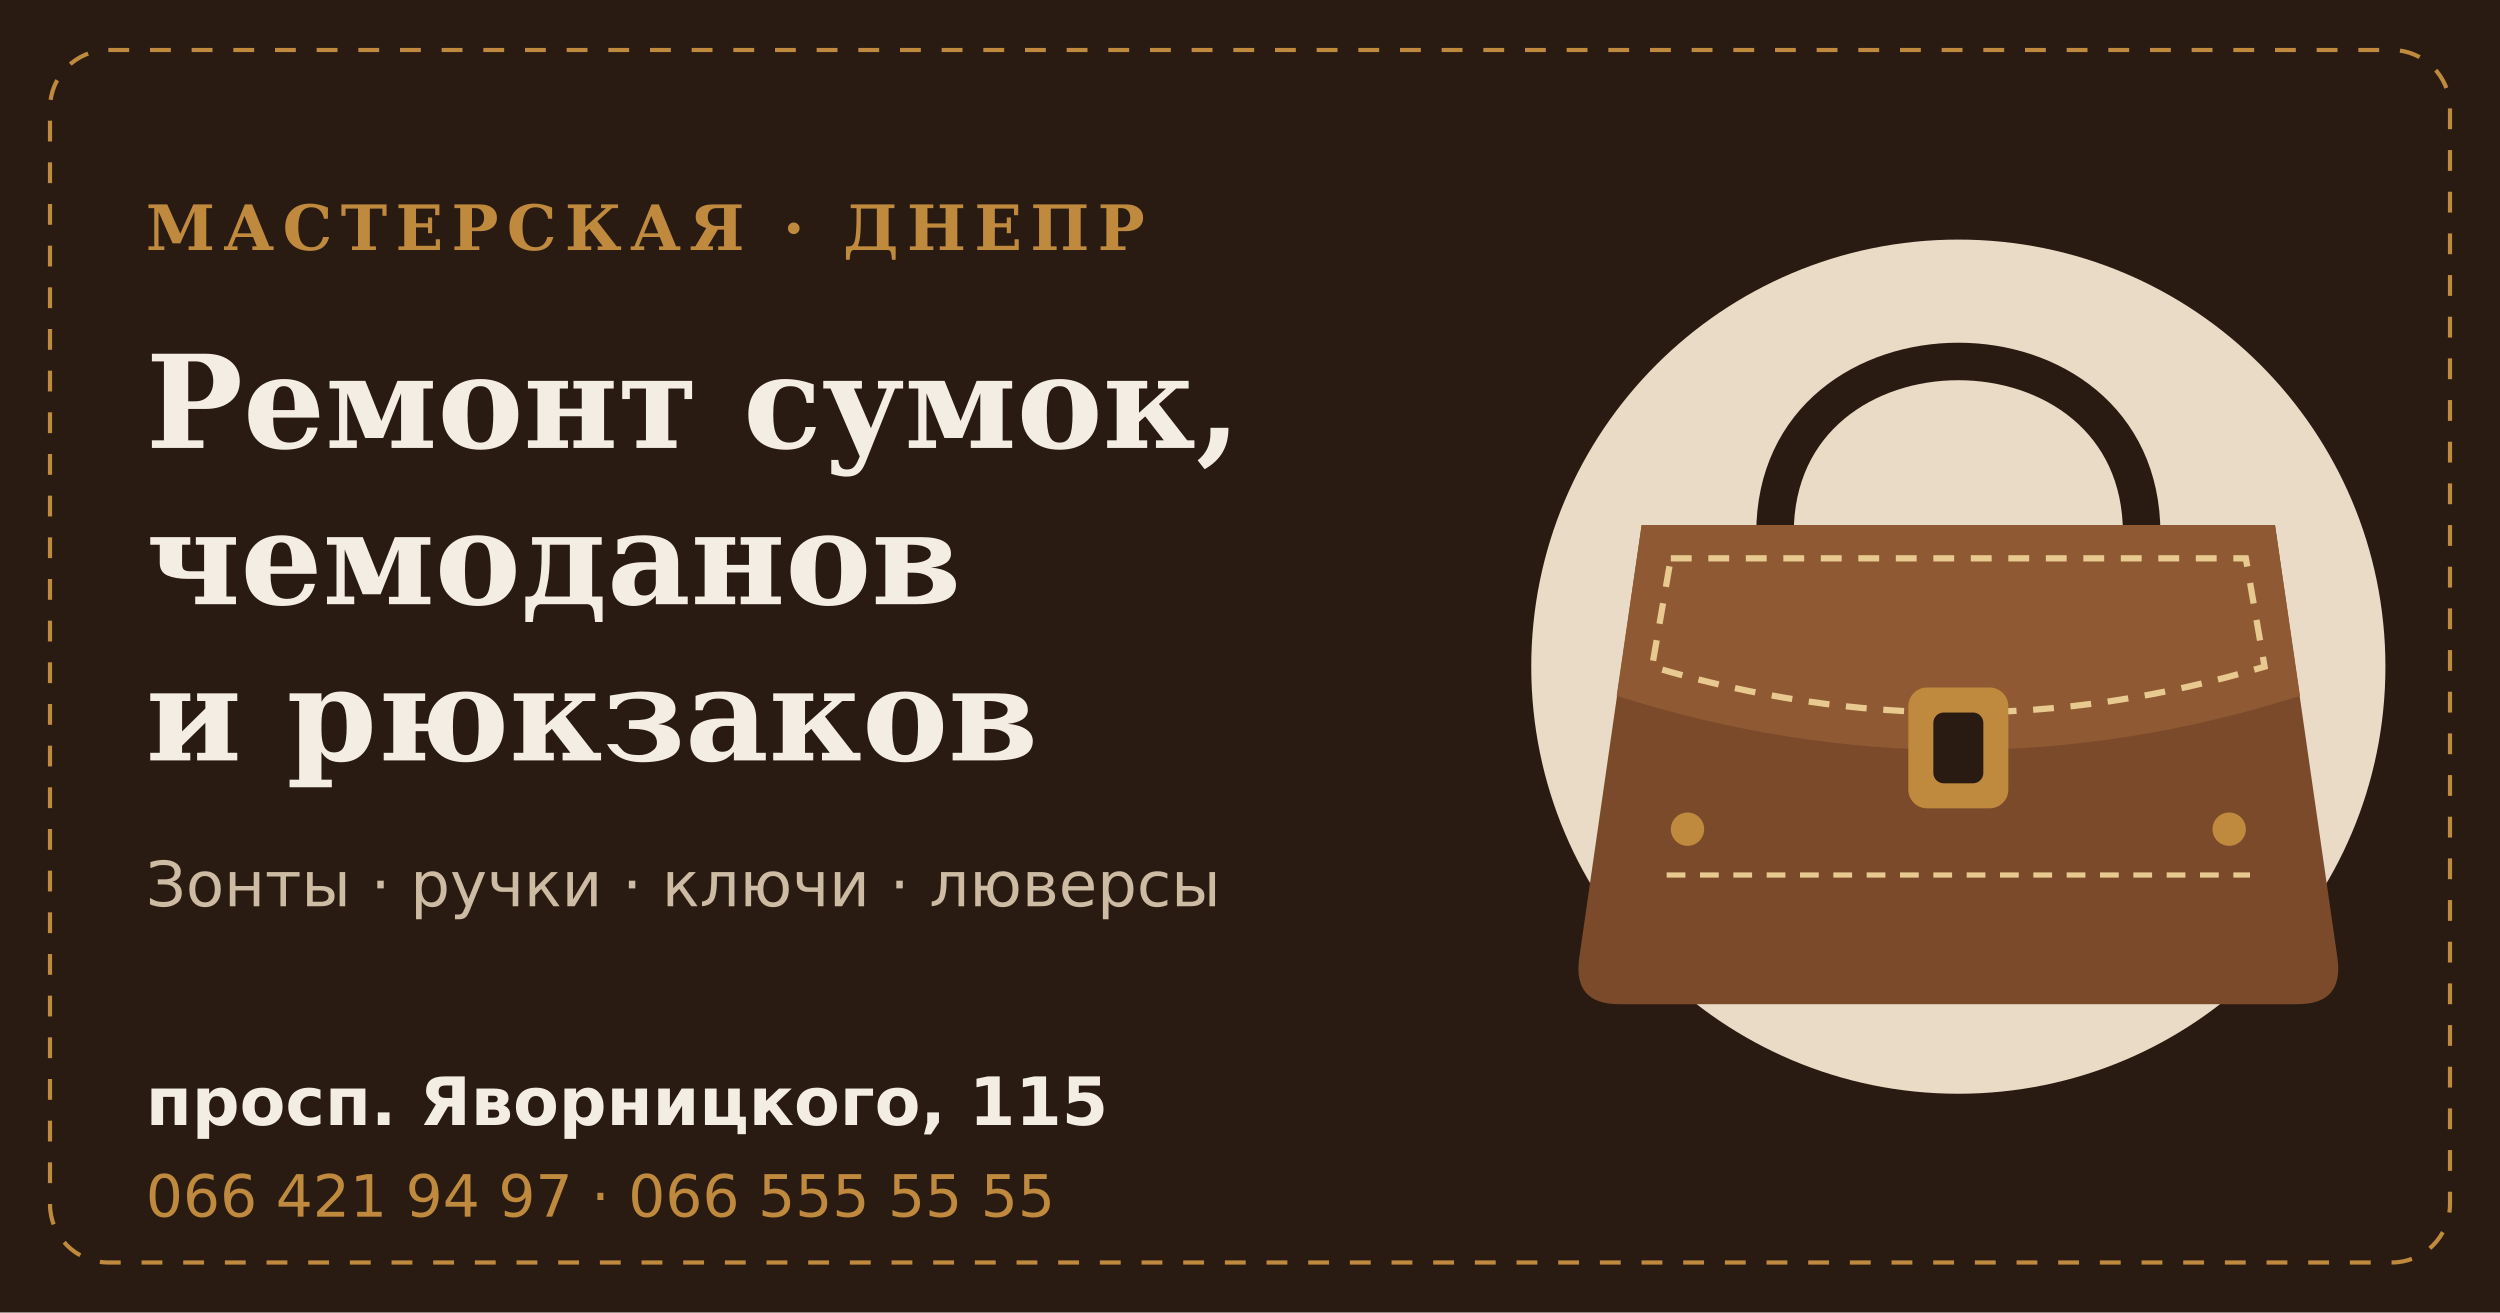
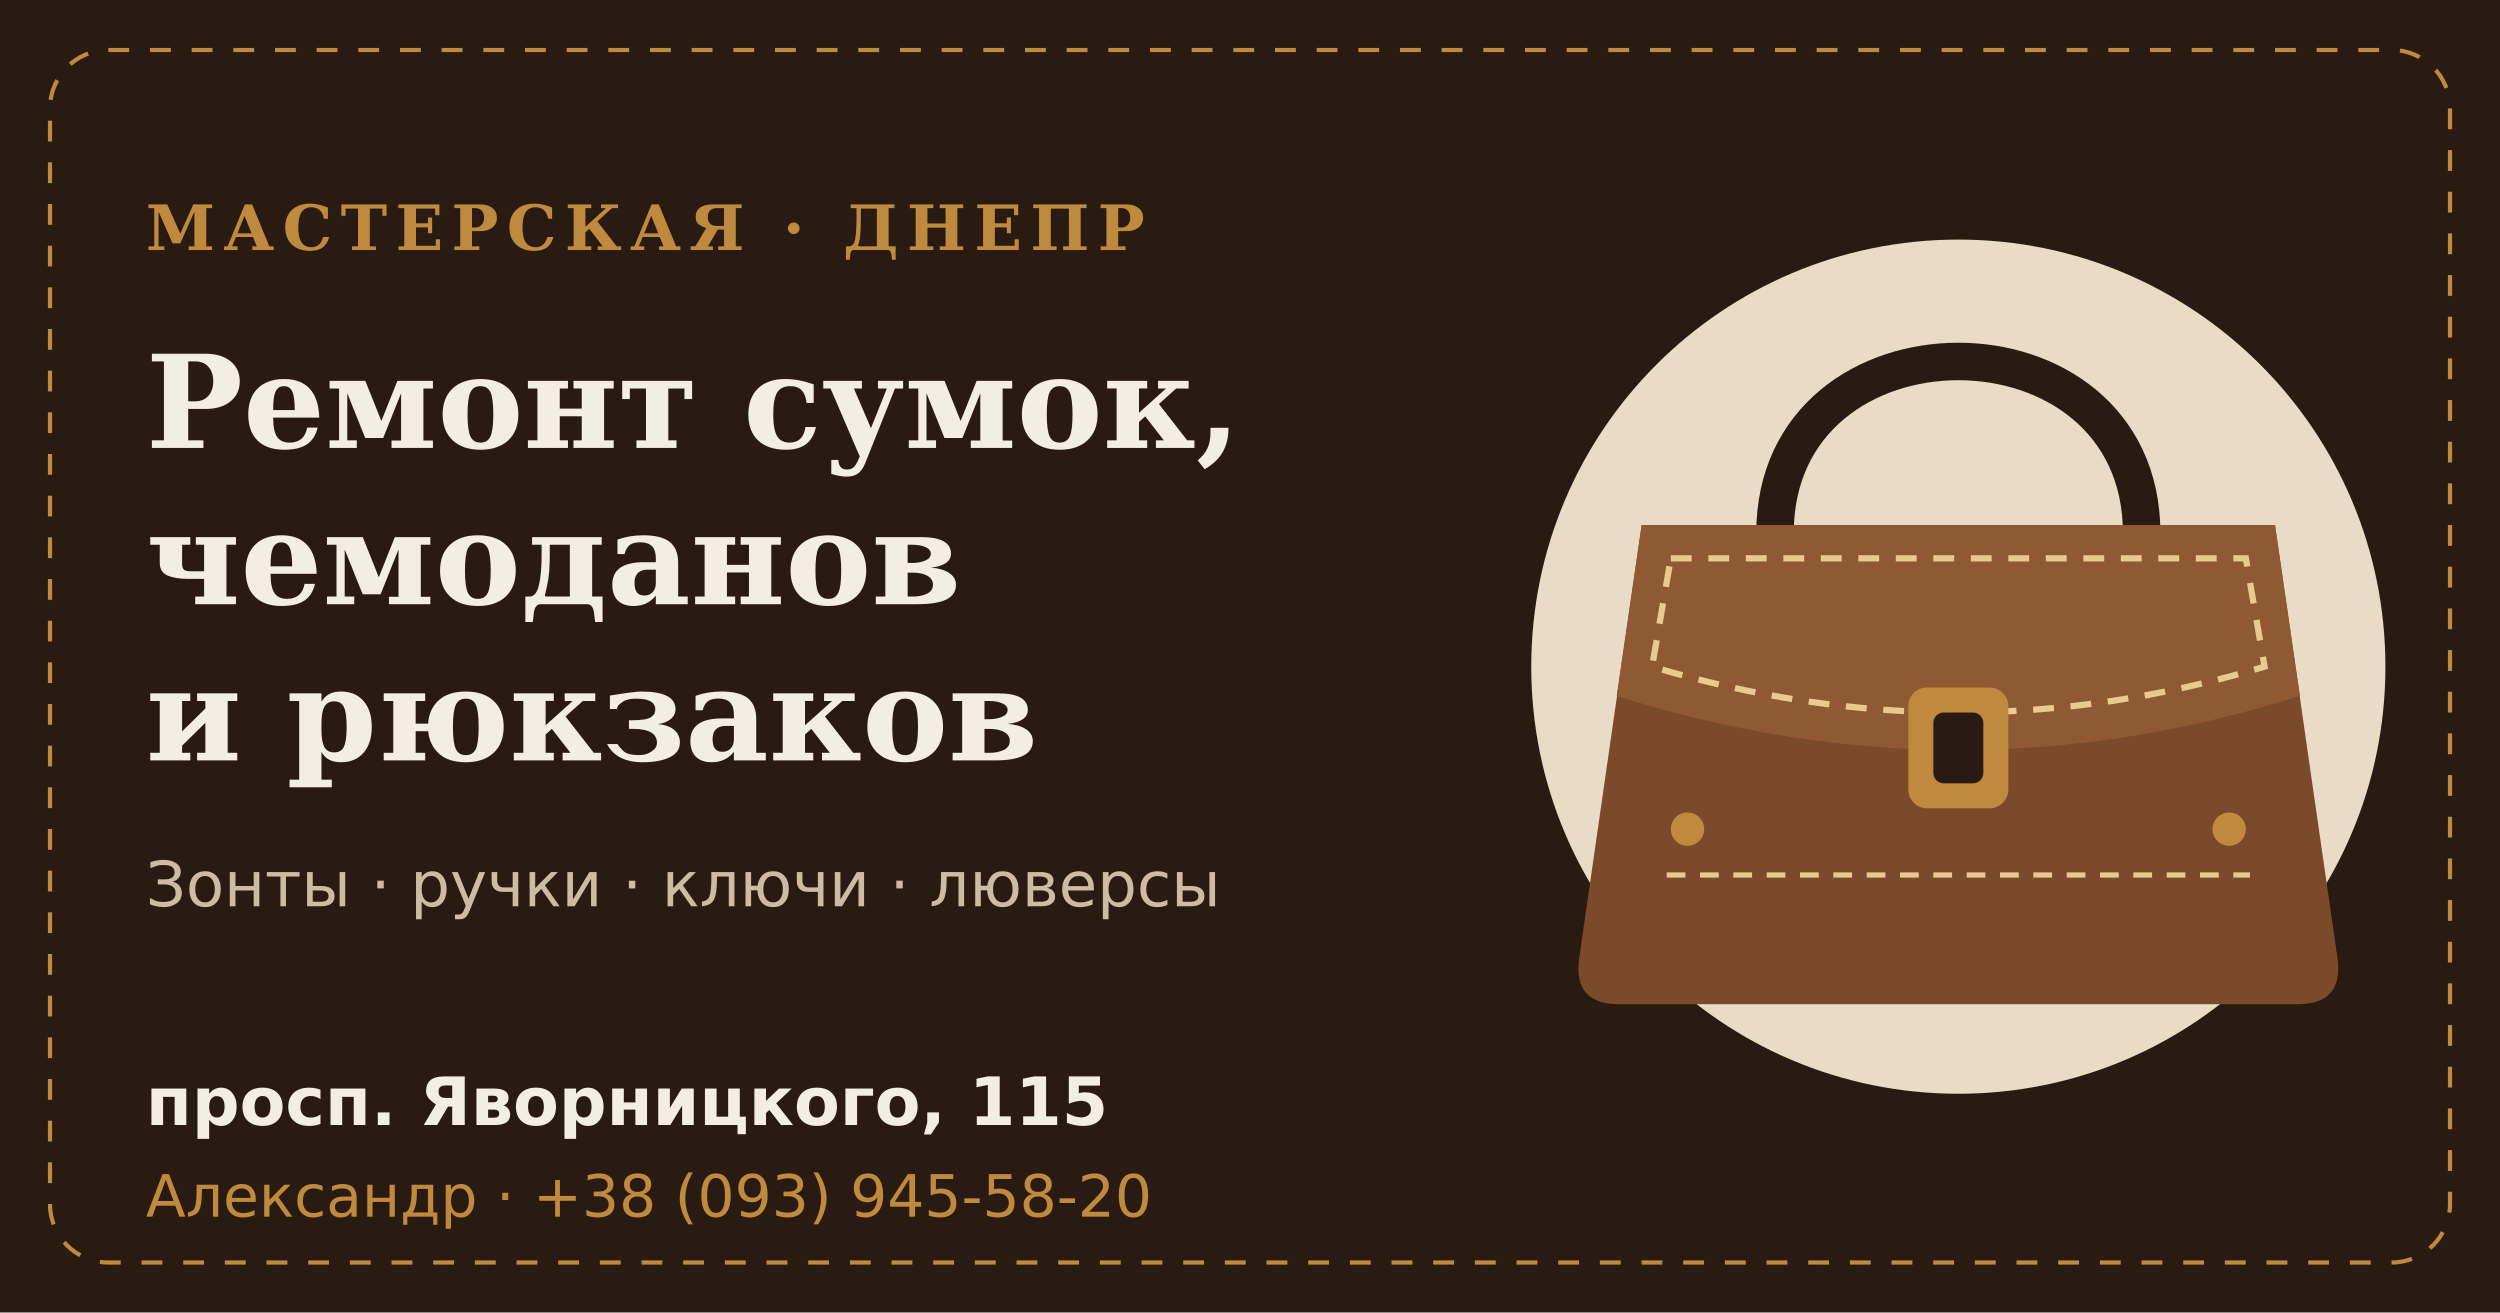
<svg xmlns="http://www.w3.org/2000/svg" width="1200" height="630" viewBox="0 0 1200 630">
  <rect width="1200" height="630" fill="#2A1B12" />
  <rect x="24" y="24" width="1152" height="582" rx="28" fill="none" stroke="#C08A3E" stroke-width="2" stroke-dasharray="10 10" />
  <text x="70" y="120" font-family="DejaVu Serif, Georgia, serif" font-weight="700" font-size="30" letter-spacing="4" fill="#C08A3E">МАСТЕРСКАЯ · ДНЕПР</text>
  <text x="70" y="215" font-family="DejaVu Serif, Georgia, serif" font-weight="700" font-size="62" fill="#F4EDE3">Ремонт сумок,</text>
  <text x="70" y="290" font-family="DejaVu Serif, Georgia, serif" font-weight="700" font-size="62" fill="#F4EDE3">чемоданов</text>
  <text x="70" y="365" font-family="DejaVu Serif, Georgia, serif" font-weight="700" font-size="62" fill="#F4EDE3">и рюкзаков</text>
  <text x="70" y="435" font-family="DejaVu Sans, Arial, sans-serif" font-size="30" fill="#CDBBA3">Зонты · ручки · ключи · люверсы</text>
  <text x="70" y="540" font-family="DejaVu Sans, Arial, sans-serif" font-weight="700" font-size="32" fill="#F4EDE3">просп. Яворницкого, 115</text>
-   <text x="70" y="584" font-family="DejaVu Sans, Arial, sans-serif" font-size="28" fill="#C08A3E">066 421 94 97 · 066 555 55 55</text>
+   <text x="70" y="584" font-family="DejaVu Sans, Arial, sans-serif" font-size="28" fill="#C08A3E">Александр · +38 (093) 945-58-20</text>
  <g transform="translate(690 80) scale(1)">
    <circle cx="250" cy="240" r="205" fill="#EADBC6" />
    <path d="M162 176 C162 66 338 66 338 176" fill="none" stroke="#2A1B12" stroke-width="18" stroke-linecap="round" />
    <path d="M98 172 H402 L432 380 Q435 402 413 402 H87 Q65 402 68 380 Z" fill="#7A4A2A" />
    <path d="M98 172 H402 L414 254 Q250 306 86 254 Z" fill="#8F5A33" />
    <path d="M112 188 H388 L397 240 Q250 284 103 240 Z" fill="none" stroke="#E8C98F" stroke-width="3" stroke-dasharray="10 8" />
    <rect x="226" y="250" width="48" height="58" rx="9" fill="#C08A3E" />
    <rect x="238" y="262" width="24" height="34" rx="5" fill="#2A1B12" />
    <path d="M110 340 H390" stroke="#E8C98F" stroke-width="2.5" stroke-dasharray="9 7" />
    <circle cx="120" cy="318" r="8" fill="#C08A3E" />
    <circle cx="380" cy="318" r="8" fill="#C08A3E" />
  </g>
</svg>
